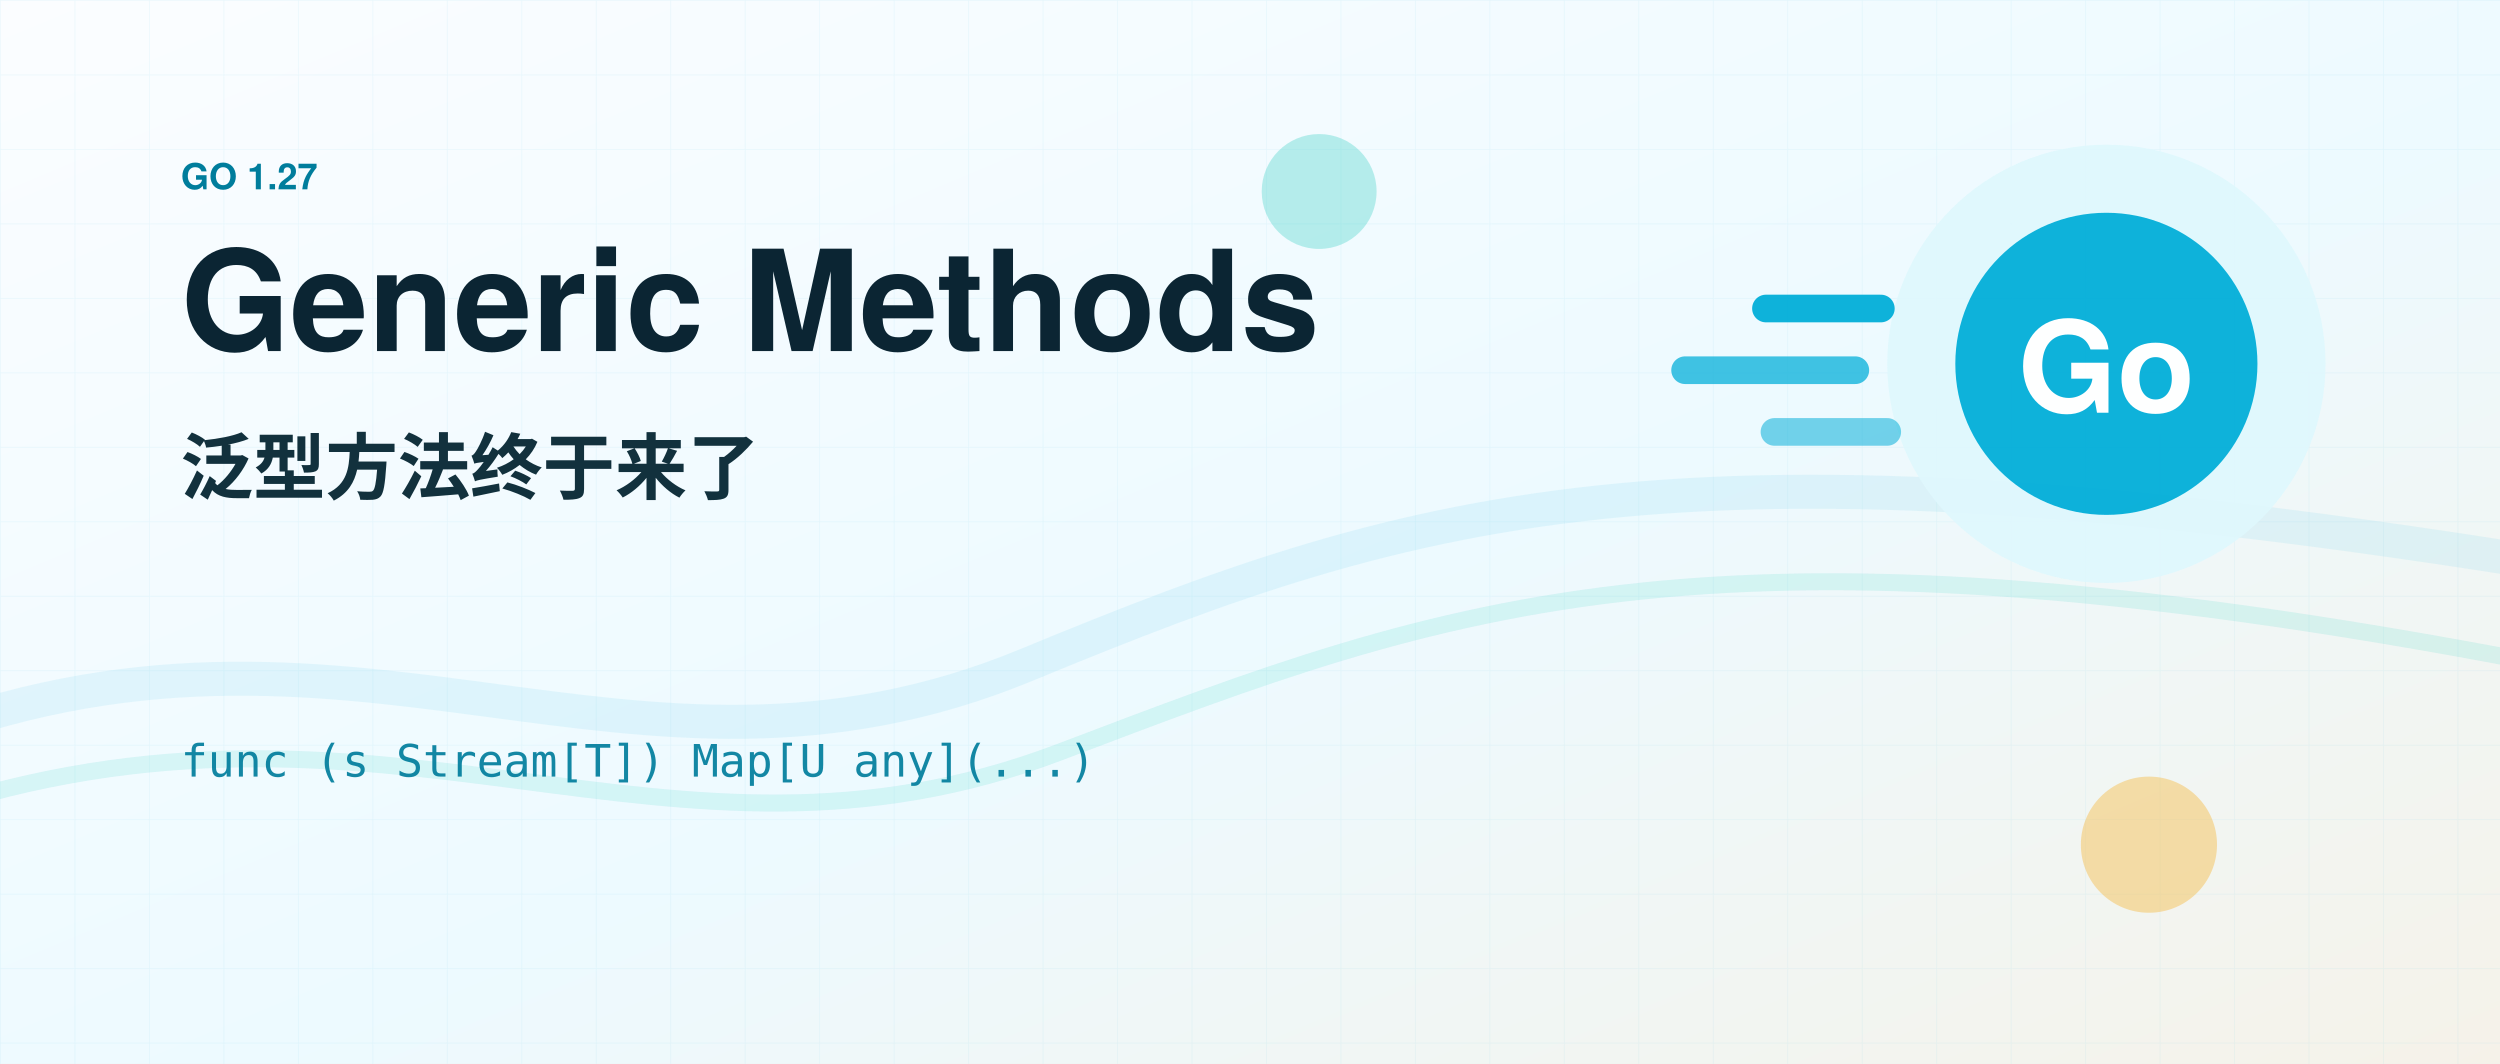
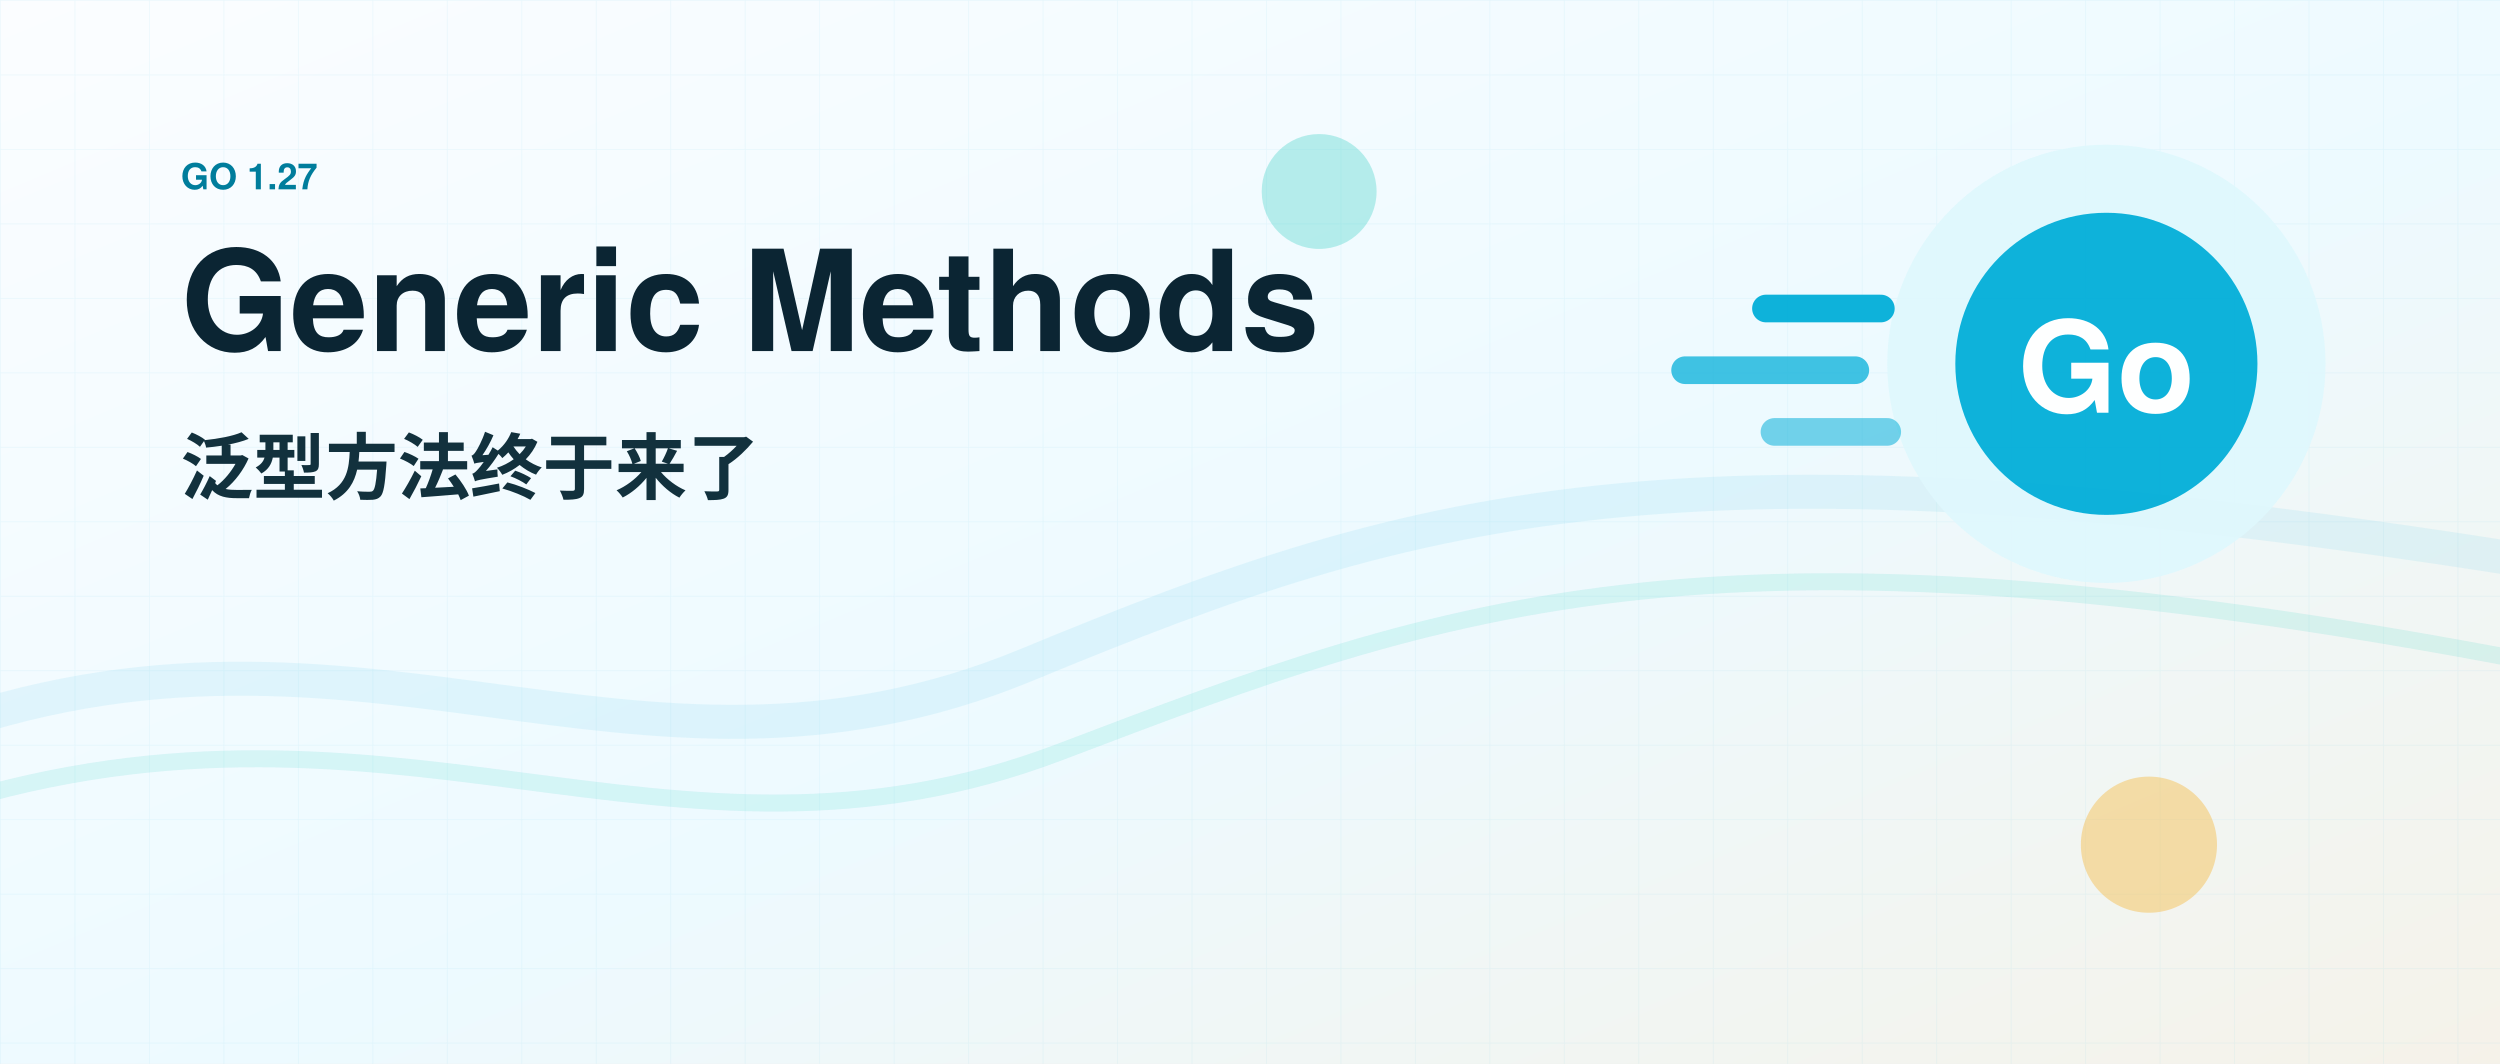
<svg xmlns="http://www.w3.org/2000/svg" width="2350" height="1000" viewBox="0 0 2350 1000" role="img" aria-label="Go 1.27 generic methods article cover">
  <defs>
+     <style>
+       @font-face {
+         font-family: "Nunito";
+         src: url("https://cdn.jsdelivr.net/npm/@fontsource-variable/nunito/files/nunito-latin-wght-normal.woff2") format("woff2");
+         font-weight: 200 1000;
+         font-style: normal;
+       }
+       @font-face {
+         font-family: "Nunito Variable";
+         src: url("https://cdn.jsdelivr.net/npm/@fontsource-variable/nunito/files/nunito-latin-wght-normal.woff2") format("woff2");
+         font-weight: 200 1000;
+         font-style: normal;
+       }
+     </style>
    <linearGradient id="paper" x1="0" y1="0" x2="1" y2="1">
      <stop offset="0" stop-color="#fbfdff" />
      <stop offset="0.55" stop-color="#edfaff" />
      <stop offset="1" stop-color="#f5f2e9" />
    </linearGradient>
    <linearGradient id="cyanInk" x1="0" y1="0" x2="1" y2="0">
      <stop offset="0" stop-color="#00add8" />
      <stop offset="1" stop-color="#12c7b8" />
    </linearGradient>
    <pattern id="grid" width="70" height="70" patternUnits="userSpaceOnUse">
      <path d="M 70 0 L 0 0 0 70" fill="none" stroke="#00add8" stroke-width="1.2" opacity="0.07" />
    </pattern>
    <marker id="arrow" markerWidth="18" markerHeight="18" refX="15" refY="9" orient="auto" markerUnits="strokeWidth">
      <path d="M 2 2 L 16 9 L 2 16 Z" fill="#00add8" />
    </marker>
  </defs>
  <rect width="2350" height="1000" fill="url(#paper)" />
  <rect width="2350" height="1000" fill="url(#grid)" />
  <g opacity="0.56">
    <path d="M -90 698 C 330 532, 590 780, 965 625 S 1588 396, 2442 538" fill="none" stroke="#00add8" stroke-width="32" stroke-linecap="round" opacity="0.14" />
    <path d="M -72 764 C 365 618, 625 848, 996 707 S 1610 470, 2420 630" fill="none" stroke="#12c7b8" stroke-width="16" stroke-linecap="round" opacity="0.22" />
  </g>
  <g transform="translate(1710 112)" opacity="0.94">
    <circle cx="270" cy="230" r="206" fill="#dff8fd" />
    <circle cx="270" cy="230" r="142" fill="#00add8" />
-     <text x="270" y="276" text-anchor="middle" fill="#ffffff" font-family="Avenir Next, Helvetica Neue, PingFang SC, sans-serif" font-size="120" font-weight="900" letter-spacing="0">Go</text>
+     <text x="270" y="276" text-anchor="middle" fill="#ffffff" font-family="Nunito, Nunito Variable, Avenir Next, Helvetica Neue, PingFang SC, sans-serif" font-size="120" font-weight="900" letter-spacing="0">Go</text>
    <path d="M 58 178 H -50" stroke="#00add8" stroke-width="26" stroke-linecap="round" />
    <path d="M 34 236 H -126" stroke="#00add8" stroke-width="26" stroke-linecap="round" opacity="0.78" />
    <path d="M 64 294 H -42" stroke="#00add8" stroke-width="26" stroke-linecap="round" opacity="0.56" />
  </g>
  <g transform="translate(170 178)">
-     <text x="0" y="0" fill="#007d9c" font-family="Avenir Next, Helvetica Neue, PingFang SC, sans-serif" font-size="34" font-weight="800" letter-spacing="0">GO 1.27</text>
-     <text x="0" y="152" fill="#0b2533" font-family="Avenir Next, Helvetica Neue, PingFang SC, sans-serif" font-size="132" font-weight="900" letter-spacing="0">Generic Methods</text>
-     <text x="0" y="286" fill="#12313d" font-family="Avenir Next, Helvetica Neue, PingFang SC, sans-serif" font-size="68" font-weight="850" letter-spacing="0">泛型方法终于来了</text>
+     <text x="0" y="0" fill="#007d9c" font-family="Nunito, Nunito Variable, Avenir Next, Helvetica Neue, PingFang SC, sans-serif" font-size="34" font-weight="800" letter-spacing="0">GO 1.27</text>
+     <text x="0" y="152" fill="#0b2533" font-family="Nunito, Nunito Variable, Avenir Next, Helvetica Neue, PingFang SC, sans-serif" font-size="132" font-weight="900" letter-spacing="0">Generic Methods</text>
+     <text x="0" y="286" fill="#12313d" font-family="Nunito, Nunito Variable, Avenir Next, Helvetica Neue, PingFang SC, sans-serif" font-size="68" font-weight="850" letter-spacing="0">泛型方法终于来了</text>
  </g>
  <g transform="translate(170 642)" opacity="0.92">
    <path d="M 0 0 H 360" stroke="url(#cyanInk)" stroke-width="12" stroke-linecap="round" />
-     <text x="0" y="88" fill="#007d9c" font-family="Consolas, SFMono-Regular, Menlo, monospace" font-size="42" letter-spacing="0">func (s Stream[T]) Map[U any](...)</text>
  </g>
  <g transform="translate(2020 794)" opacity="0.42">
    <circle cx="0" cy="0" r="64" fill="#f6b73c" />
  </g>
  <g transform="translate(1240 180)" opacity="0.28">
    <circle cx="0" cy="0" r="54" fill="#12c7b8" />
  </g>
</svg>
